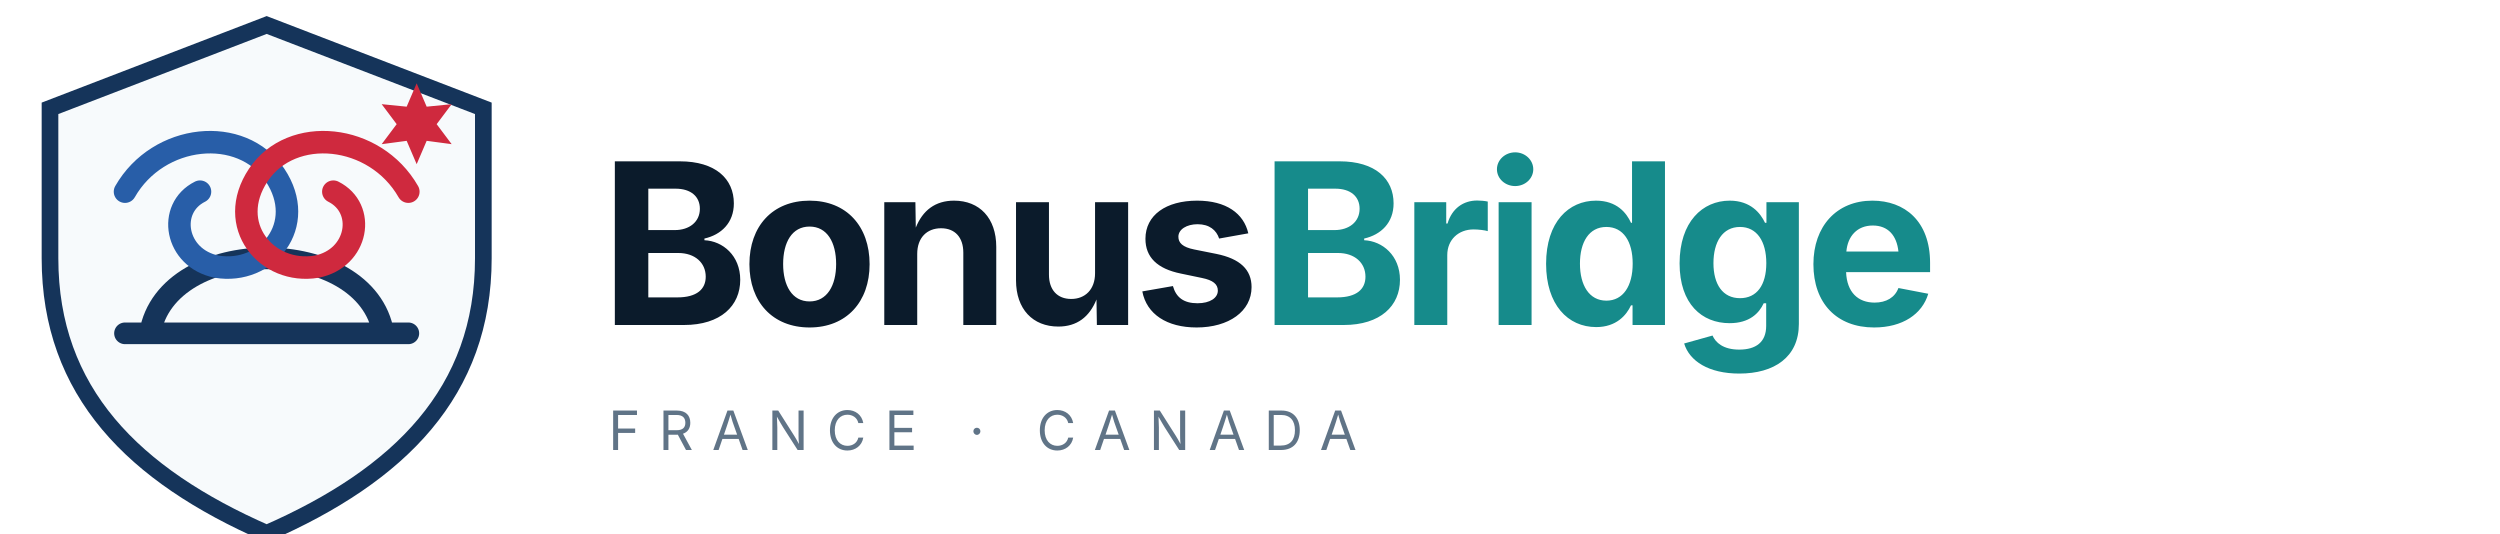
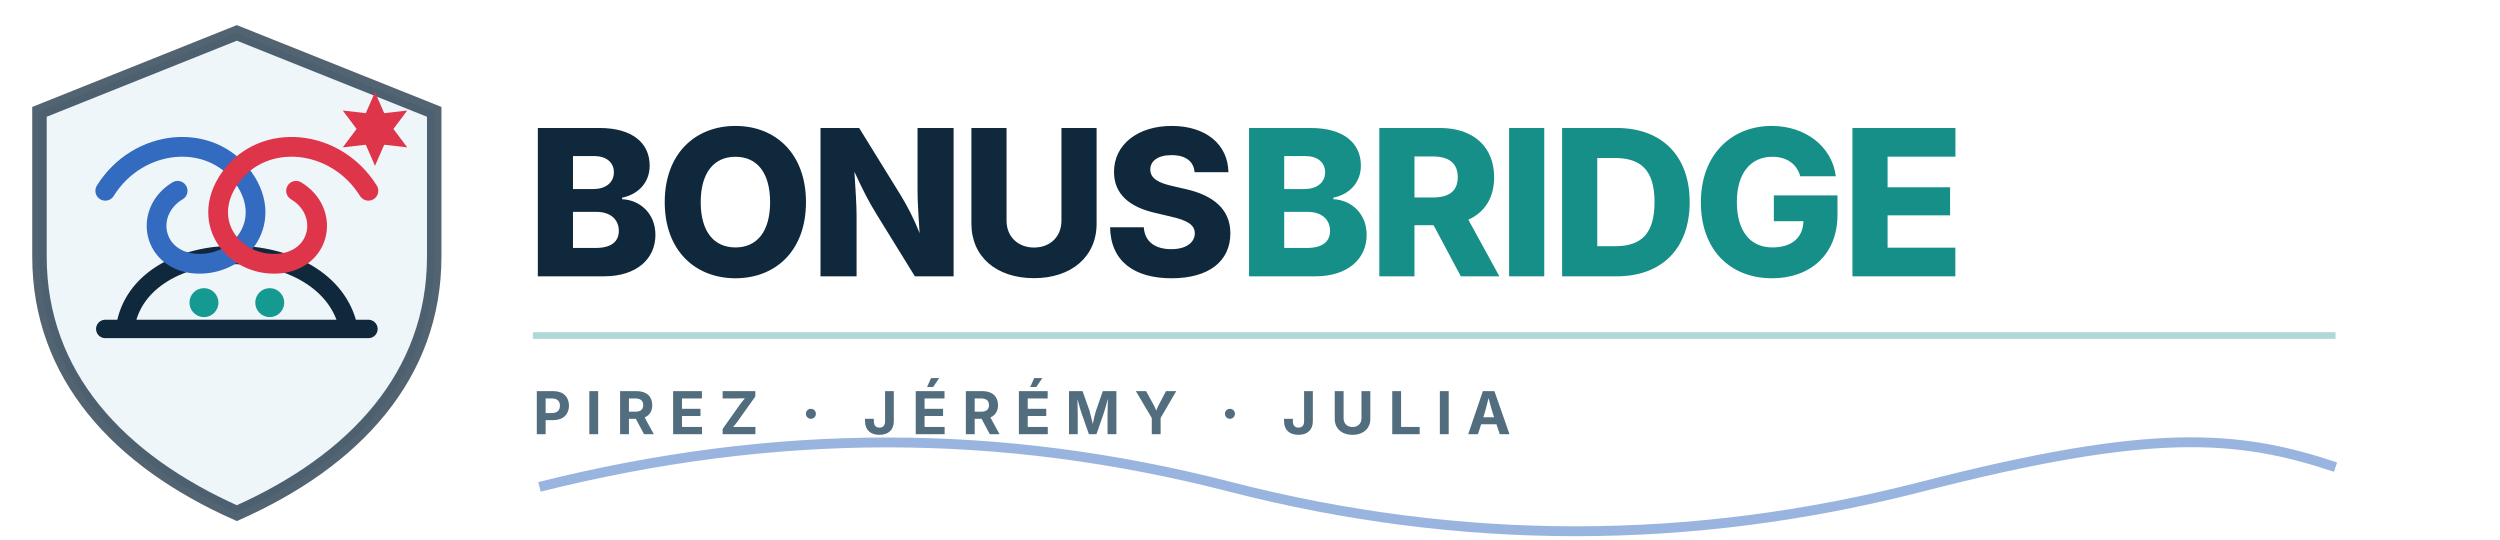
- <svg xmlns="http://www.w3.org/2000/svg" viewBox="0 0 300 64">
-   <g transform="translate(1)">
-     <path d="M31 3 57 13v18c0 16-10 26-26 33C15 57 5 47 5 31V13Z" fill="#f7fafc" stroke="#15345a" stroke-width="2" />
-     <path d="M14 40h34M17 40c2-12 26-12 28 0" fill="none" stroke="#15345a" stroke-width="2.6" stroke-linecap="round" />
-     <path d="M14 23c4-7 14-8 18-2 4 6-1 12-7 11-5-1-6-7-2-9" fill="none" stroke="#285ea8" stroke-width="2.7" stroke-linecap="round" />
-     <path d="M48 23c-4-7-14-8-18-2-4 6 1 12 7 11 5-1 6-7 2-9" fill="none" stroke="#cf293e" stroke-width="2.7" stroke-linecap="round" />
-     <path d="m49 10 1.2 2.8 3-.3-1.8 2.4 1.8 2.4-3-.4-1.2 2.8-1.2-2.8-3 .4 1.8-2.4-1.8-2.4 3 .3Z" fill="#cf293e" />
+ <svg xmlns="http://www.w3.org/2000/svg" viewBox="0 0 380 82" role="img" aria-labelledby="title desc">
+   <g transform="translate(2 4)">
+     <path d="M34 1 64 13v22c0 18-12 31-30 39C16 66 4 53 4 35V13Z" fill="#eef6fa" stroke="#10283b" stroke-opacity=".72" stroke-width="2.2" />
+     <path d="M14 46h40M17 46c2-15 31-15 34 0" fill="none" stroke="#10283b" stroke-width="2.8" stroke-linecap="round" />
+     <path d="M14 25c5-8 16-9 21-2 5 7-1 14-8 13-6-1-7-8-2-11" fill="none" stroke="#326bc0" stroke-width="3" stroke-linecap="round" />
+     <path d="M54 25c-5-8-16-9-21-2-5 7 1 14 8 13 6-1 7-8 2-11" fill="none" stroke="#df354a" stroke-width="3" stroke-linecap="round" />
+     <path d="m55 10 1.4 3.2 3.5-.4-2.1 2.8 2.1 2.8-3.5-.4-1.4 3.2-1.4-3.2-3.5.4 2.1-2.8-2.1-2.8 3.5.4Z" fill="#df354a" />
+     <circle cx="29" cy="42" r="2.2" fill="#149a91" />
+     <circle cx="39" cy="42" r="2.2" fill="#149a91" />
  </g>
-   <text x="72" y="39" fill="#0b1b2b" font-family="Inter,Segoe UI,sans-serif" font-size="27" font-weight="730" letter-spacing="-1">Bonus<tspan fill="#168b8b">Bridge</tspan>
+   <text x="80" y="42" fill="#10283b" font-family="Inter,Segoe UI,sans-serif" font-size="31" font-weight="760" letter-spacing="-.8">BONUS<tspan fill="#168f88">BRIDGE</tspan>
  </text>
-   <text x="73" y="54" fill="#607487" font-family="Inter,Segoe UI,sans-serif" font-size="6.5" letter-spacing="2.2">FRANCE · CANADA</text>
+   <path d="M81 51h274" stroke="#168f88" stroke-opacity=".35" />
+   <text x="81" y="66" fill="#526d7e" font-family="Inter,Segoe UI,sans-serif" font-size="9" font-weight="650" letter-spacing="2.15">PIREZ · JÉRÉMY · JULIA</text>
+   <path d="M82 74c36-9 70-9 105 0s70 9 105 0 48-8 63-3" fill="none" stroke="#326bc0" stroke-opacity=".5" stroke-width="1.5" />
</svg>
